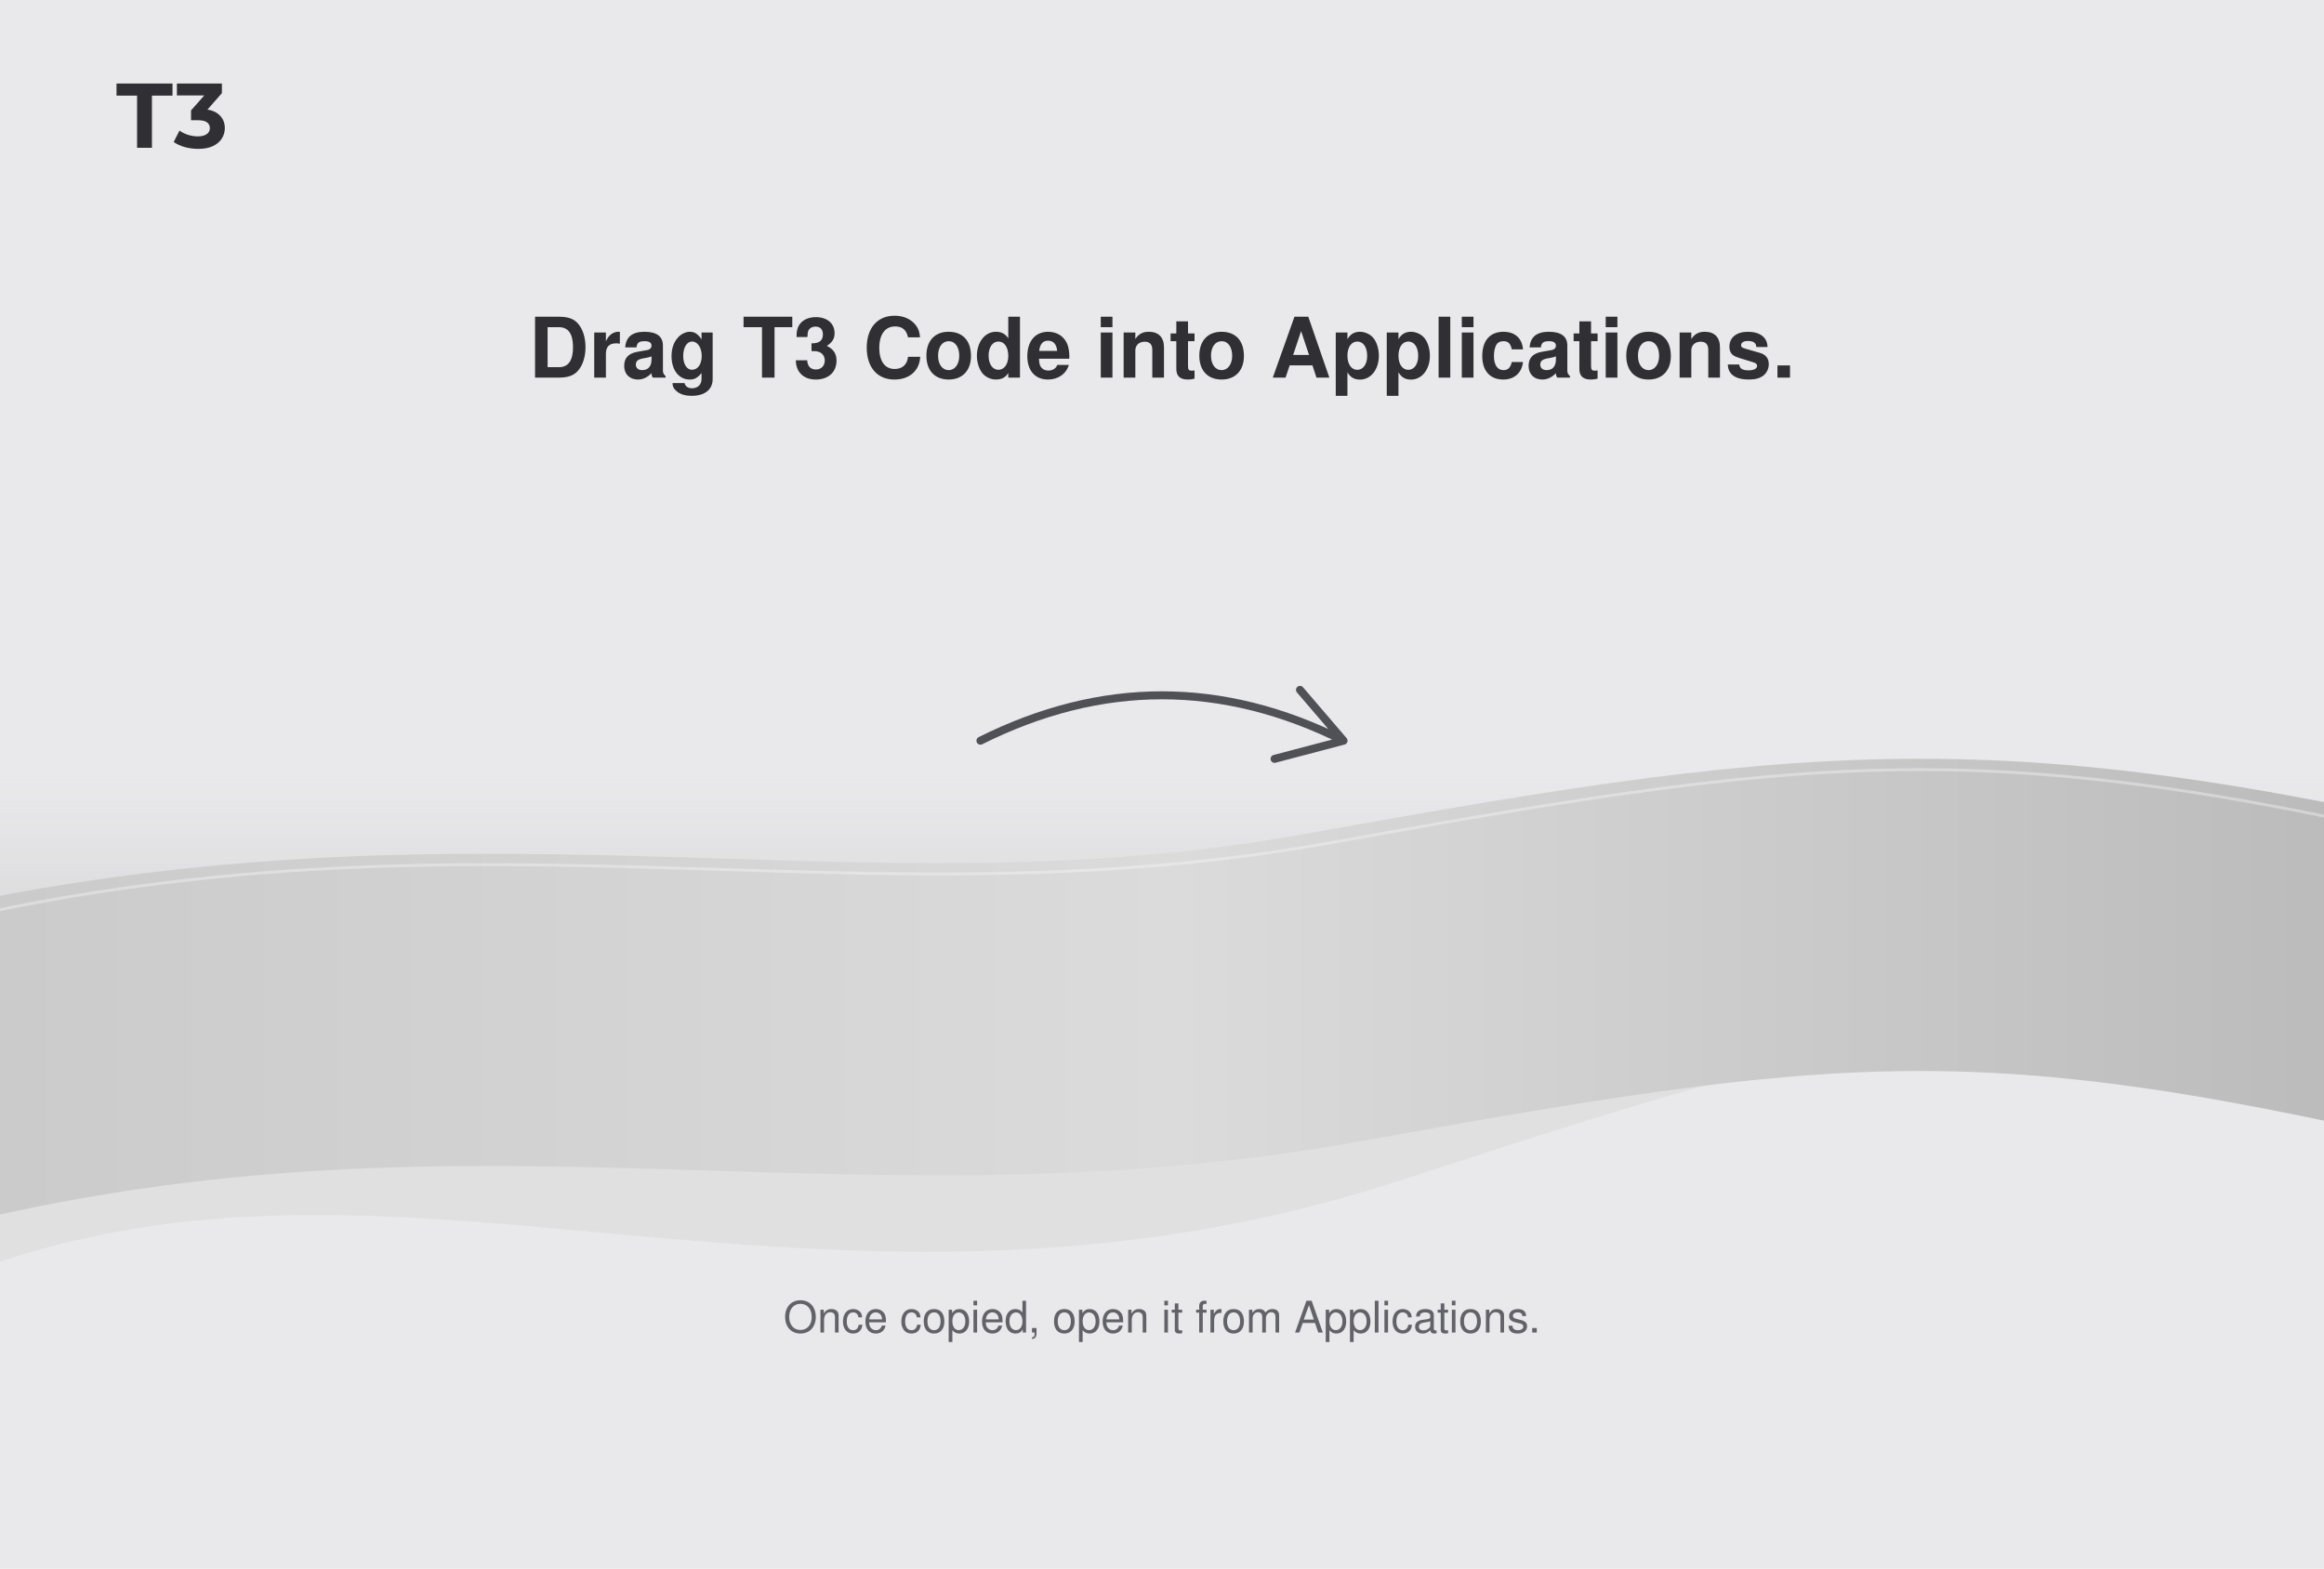
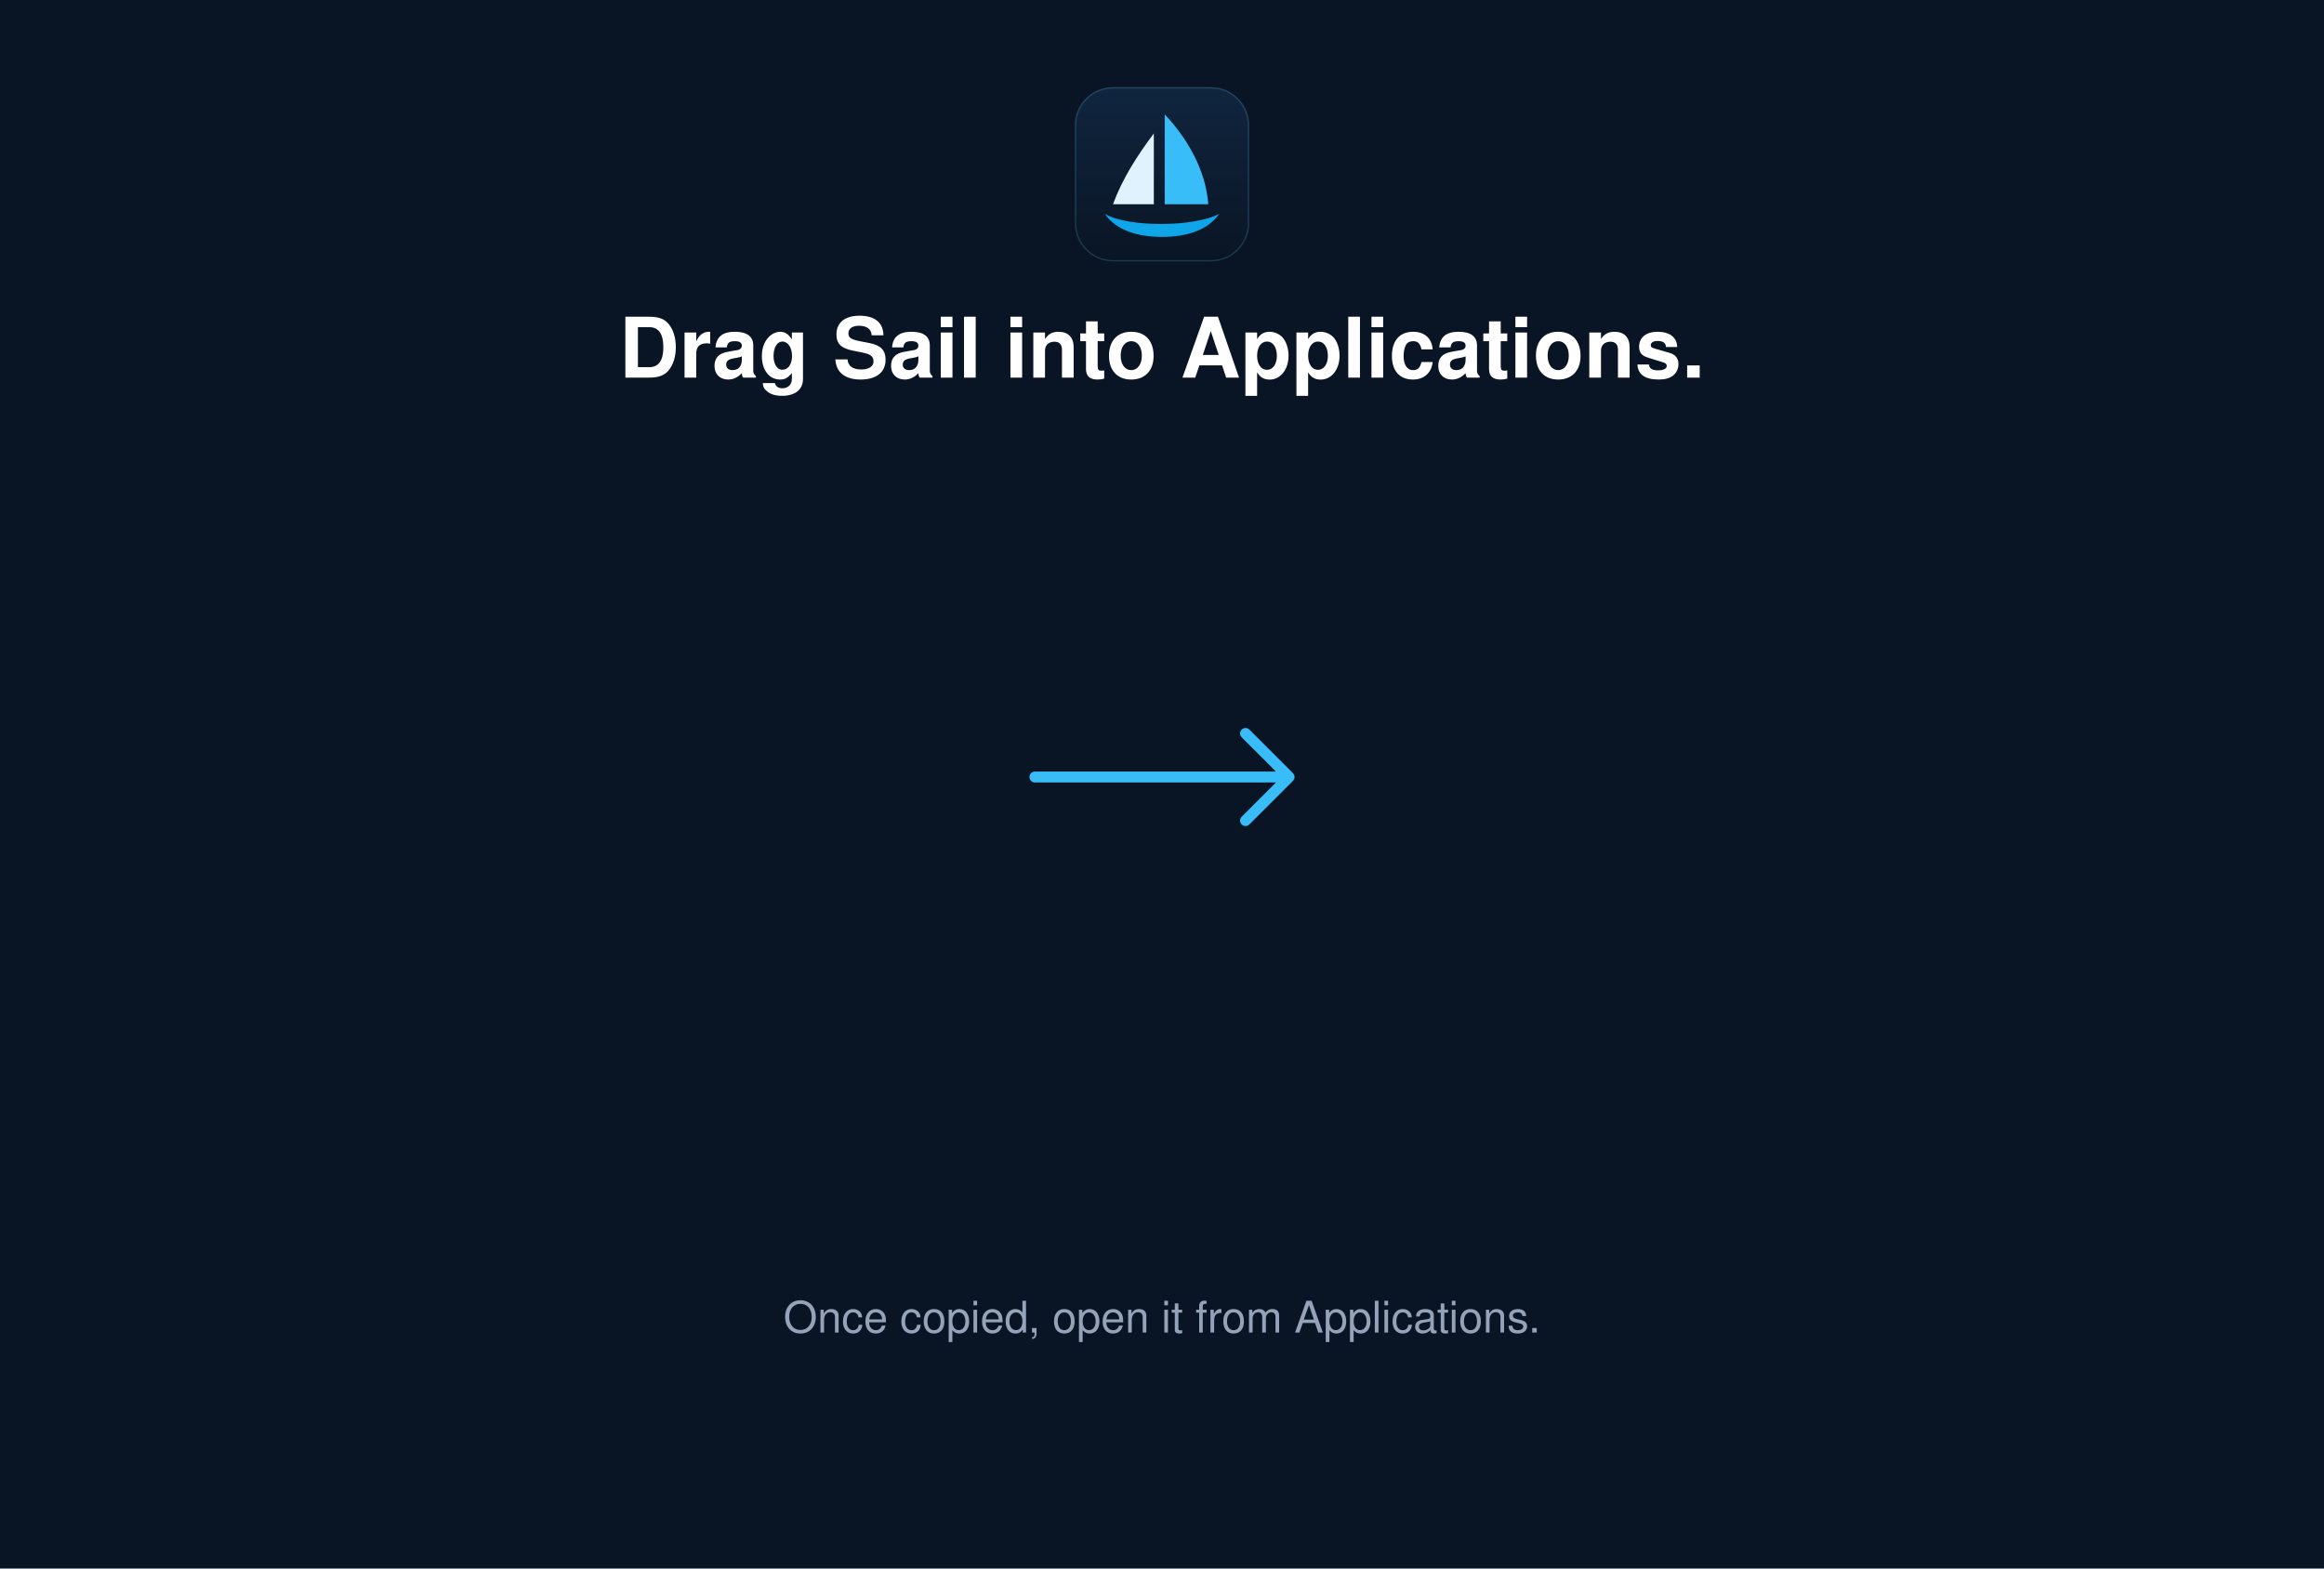
<svg xmlns="http://www.w3.org/2000/svg" width="1280" height="864" viewBox="0 0 640 432">
-   <defs>
-     <linearGradient id="veil" x1="0" y1="0" x2="0" y2="1">
-       <stop stop-color="#B7B7B7" stop-opacity="0" />
-       <stop offset=".55" stop-color="#A5A5A5" stop-opacity=".24" />
-       <stop offset="1" stop-color="#D1D1D1" stop-opacity=".4" />
-     </linearGradient>
-     <linearGradient id="silk" x1="0" y1="0" x2="1" y2="0">
-       <stop stop-color="#C8C8C8" />
-       <stop offset=".5" stop-color="#DBDBDB" />
-       <stop offset="1" stop-color="#B5B5B5" />
-     </linearGradient>
-   </defs>
-   <rect width="640" height="432" fill="#E9E9EB" />
-   <path d="M-60 293C95 220 214 304 362 256S559 191 707 257" stroke="url(#veil)" stroke-width="146" fill="none" opacity="1" stroke-linecap="round" stroke-linejoin="round" />
-   <path d="M-60 306C113 252 223 298 367 272S553 242 707 280" stroke="url(#silk)" stroke-width="86" fill="none" opacity="1" stroke-linecap="round" stroke-linejoin="round" />
-   <path d="M-60 266C113 212 223 258 367 232S553 202 707 240" stroke="#F5F5F5" stroke-width="0.8" fill="none" opacity="0.42" stroke-linecap="round" stroke-linejoin="round" />
-   <svg x="32" y="23" width="30" height="18" viewBox="15.531 37 94.394 56.96" fill="#303034">
-     <path d="M33.451 93V47.56H15.531V37H64.331V47.56H46.411V93H33.451ZM86.725 93.96C82.832 93.96 78.965 93.453 75.125 92.44C71.285 91.373 68.032 89.88 65.365 87.96L70.405 78.04C72.539 79.587 75.019 80.813 77.845 81.72C80.672 82.627 83.525 83.08 86.405 83.08C89.659 83.08 92.219 82.44 94.085 81.16C95.952 79.88 96.885 78.12 96.885 75.88C96.885 73.747 96.059 72.067 94.405 70.84C92.752 69.613 90.085 69 86.405 69H80.485V60.44L96.085 42.76L97.525 47.4H68.165V37H107.365V45.4L91.845 63.08L85.285 59.32H89.045C95.925 59.32 101.125 60.867 104.645 63.96C108.165 67.053 109.925 71.027 109.925 75.88C109.925 79.027 109.099 81.987 107.445 84.76C105.792 87.48 103.259 89.693 99.845 91.4C96.432 93.107 92.059 93.96 86.725 93.96Z" />
-   </svg>
-   <text x="320" y="104" fill="#303034" font-family="Helvetica" font-size="23" font-weight="700" text-anchor="middle">Drag T3 Code into Applications.</text>
-   <path d="M270 204Q320 179 370 204M358 190L370 204L351 209" stroke="#505057" stroke-width="2.2" fill="none" opacity="1" stroke-linecap="round" stroke-linejoin="round" />
-   <text x="320" y="367" fill="#626269" font-family="Helvetica" font-size="12" font-weight="400" text-anchor="middle">Once copied, open it from Applications.</text>
+   <rect width="640" height="432" fill="#091524" />
+   <g transform="translate(296 24) scale(.375)">
+     <defs>
+       <linearGradient id="sail-bg" x1="0" y1="0" x2="0" y2="1">
+         <stop offset="0%" stop-color="#10253F" />
+         <stop offset="100%" stop-color="#091524" />
+       </linearGradient>
+     </defs>
+     <rect width="128" height="128" rx="28" fill="url(#sail-bg)" />
+     <rect x=".5" y=".5" width="127" height="127" rx="27.5" fill="none" stroke="#7DD3FC" stroke-opacity=".18" />
+     <path d="M66 20C82 37 96 60 98 86L66 86Z" fill="#38BDF8" />
+     <path d="M58 34C46 50 35 67 28 86L58 86Z" fill="#E0F2FE" />
+     <path d="M22 93C38 103 88 103 106 93C98 105 82 110 64 110C46 110 30 105 22 93Z" fill="#0EA5E9" />
+   </g>
+   <text x="320" y="104" fill="#FFFFFF" font-family="Helvetica" font-size="23" font-weight="700" text-anchor="middle">Drag Sail into Applications.</text>
+   <path d="M285 214h70m-12-12 12 12-12 12" stroke="#38BDF8" stroke-width="3" stroke-linecap="round" stroke-linejoin="round" fill="none" />
+   <text x="320" y="367" fill="#94A3B8" font-family="Helvetica" font-size="12" text-anchor="middle">Once copied, open it from Applications.</text>
</svg>
